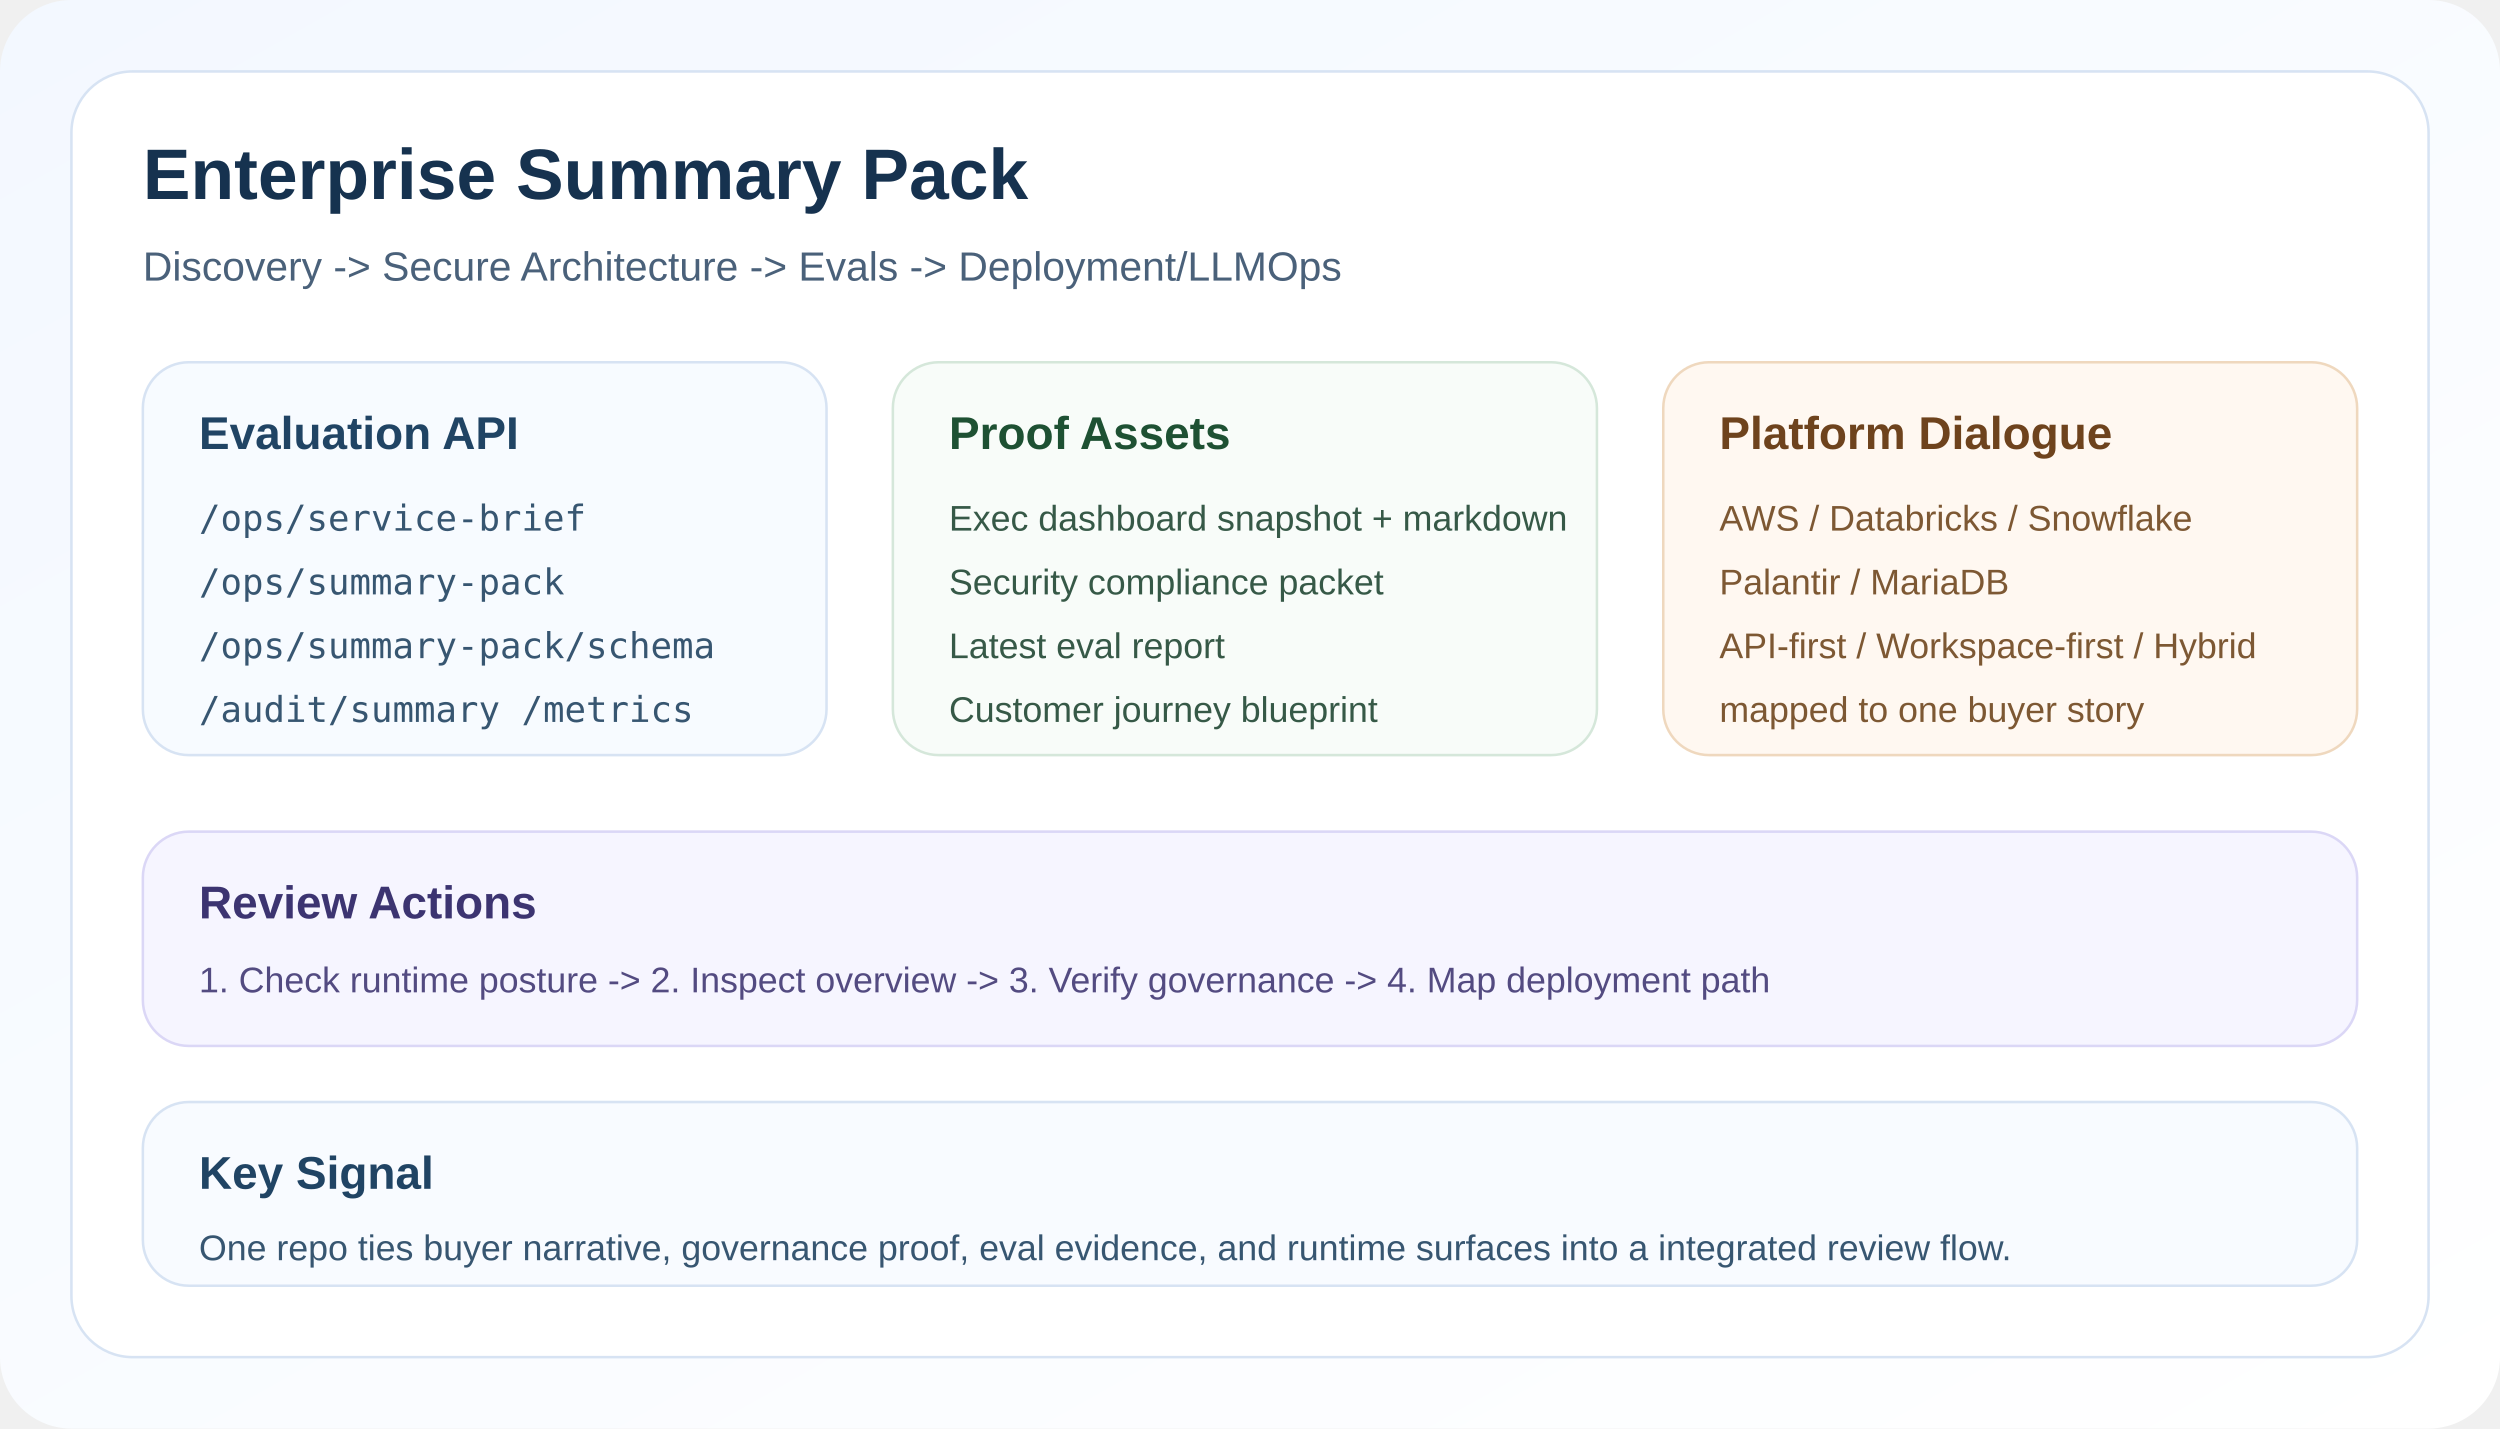
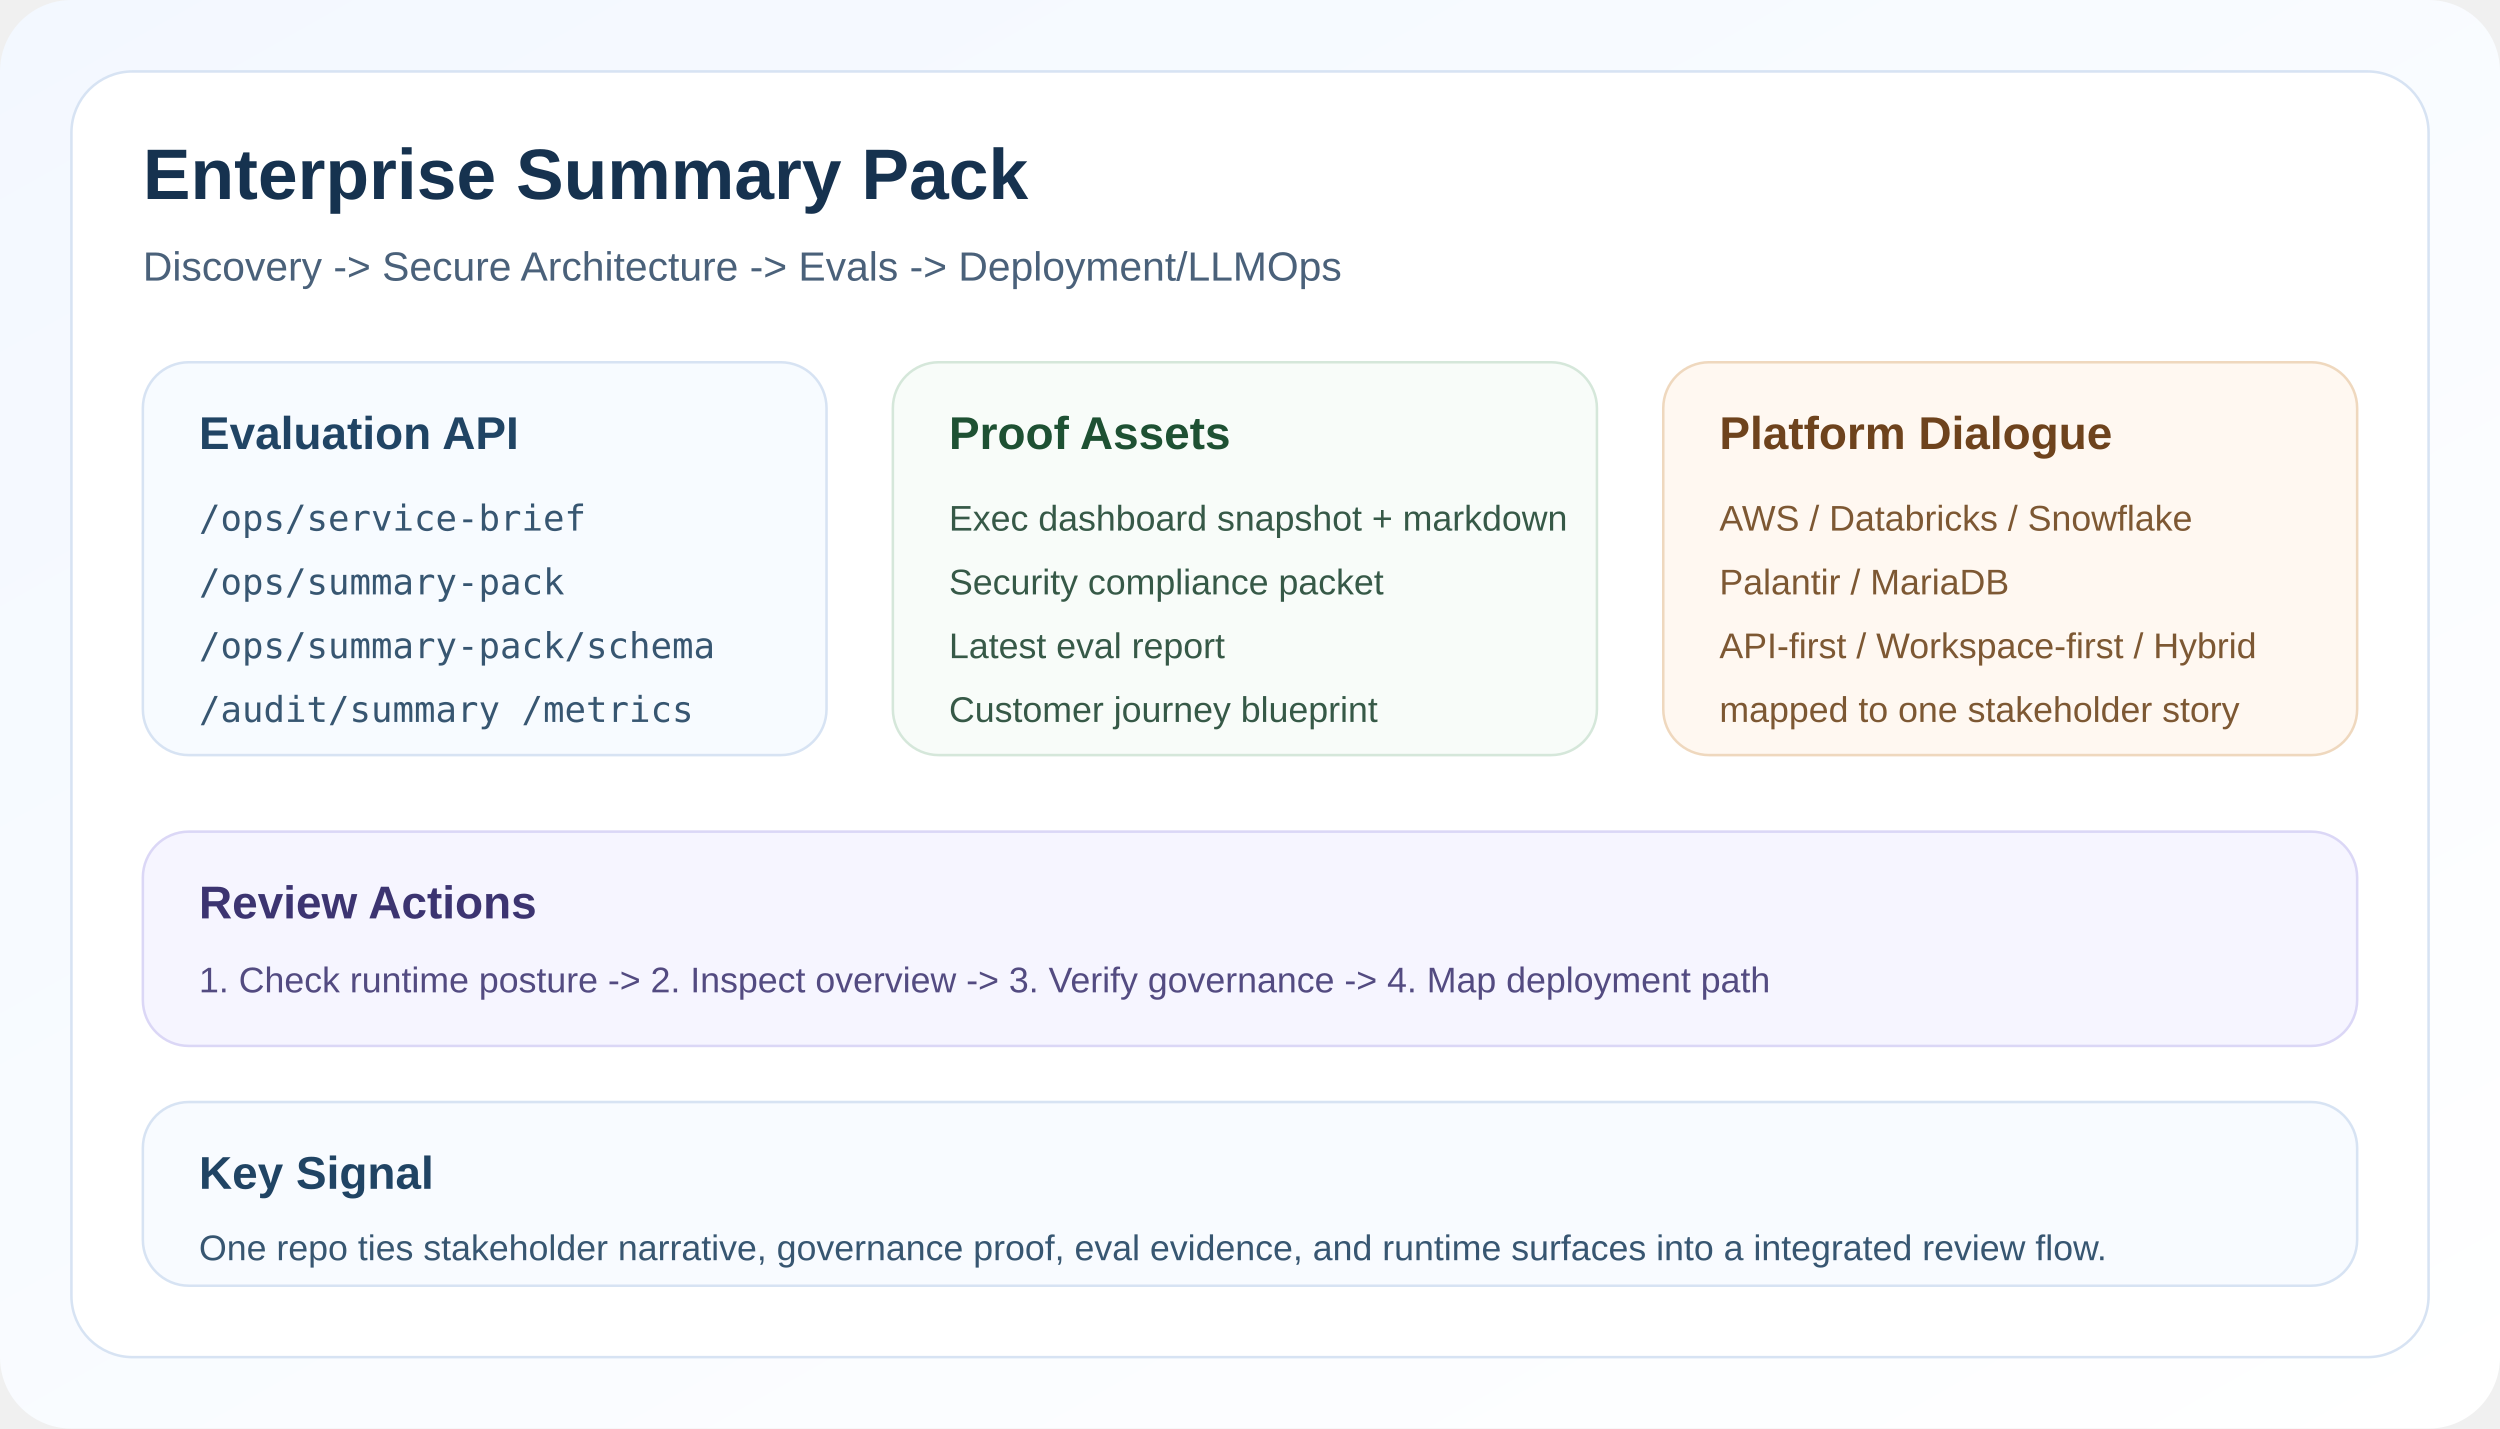
<svg xmlns="http://www.w3.org/2000/svg" width="980" height="560" viewBox="0 0 980 560" role="img" aria-labelledby="title desc">
  <defs>
    <linearGradient id="bg" x1="0%" x2="100%" y1="0%" y2="100%">
      <stop offset="0%" stop-color="#f3f8ff" />
      <stop offset="100%" stop-color="#ffffff" />
    </linearGradient>
  </defs>
  <rect width="980" height="560" rx="28" fill="url(#bg)" />
  <rect x="28" y="28" width="924" height="504" rx="24" fill="#ffffff" stroke="#d7e3f3" />
  <text x="56" y="78" fill="#16324f" font-family="IBM Plex Sans, Arial, sans-serif" font-size="28" font-weight="700">
    Enterprise Summary Pack
  </text>
  <text x="56" y="110" fill="#4a617a" font-family="IBM Plex Sans, Arial, sans-serif" font-size="16">
    Discovery -&gt; Secure Architecture -&gt; Evals -&gt; Deployment/LLMOps
  </text>
  <rect x="56" y="142" width="268" height="154" rx="18" fill="#f7fbff" stroke="#d7e3f3" />
  <text x="78" y="176" fill="#204464" font-family="IBM Plex Sans, Arial, sans-serif" font-size="18" font-weight="700">
    Evaluation API
  </text>
  <text x="78" y="208" fill="#375671" font-family="IBM Plex Mono, monospace" font-size="14">
    /ops/service-brief
  </text>
  <text x="78" y="233" fill="#375671" font-family="IBM Plex Mono, monospace" font-size="14">
    /ops/summary-pack
  </text>
  <text x="78" y="258" fill="#375671" font-family="IBM Plex Mono, monospace" font-size="14">
    /ops/summary-pack/schema
  </text>
  <text x="78" y="283" fill="#375671" font-family="IBM Plex Mono, monospace" font-size="14">
    /audit/summary  /metrics
  </text>
  <rect x="350" y="142" width="276" height="154" rx="18" fill="#f8fcf9" stroke="#d5e7da" />
  <text x="372" y="176" fill="#1e5133" font-family="IBM Plex Sans, Arial, sans-serif" font-size="18" font-weight="700">
    Proof Assets
  </text>
  <text x="372" y="208" fill="#365947" font-family="IBM Plex Sans, Arial, sans-serif" font-size="14">
    Exec dashboard snapshot + markdown
  </text>
  <text x="372" y="233" fill="#365947" font-family="IBM Plex Sans, Arial, sans-serif" font-size="14">
    Security compliance packet
  </text>
  <text x="372" y="258" fill="#365947" font-family="IBM Plex Sans, Arial, sans-serif" font-size="14">
    Latest eval report
  </text>
  <text x="372" y="283" fill="#365947" font-family="IBM Plex Sans, Arial, sans-serif" font-size="14">
    Customer journey blueprint
  </text>
  <rect x="652" y="142" width="272" height="154" rx="18" fill="#fff8f1" stroke="#efd8be" />
  <text x="674" y="176" fill="#6e431d" font-family="IBM Plex Sans, Arial, sans-serif" font-size="18" font-weight="700">
    Platform Dialogue
  </text>
  <text x="674" y="208" fill="#7d5833" font-family="IBM Plex Sans, Arial, sans-serif" font-size="14">
    AWS / Databricks / Snowflake
  </text>
  <text x="674" y="233" fill="#7d5833" font-family="IBM Plex Sans, Arial, sans-serif" font-size="14">
    Palantir / MariaDB
  </text>
  <text x="674" y="258" fill="#7d5833" font-family="IBM Plex Sans, Arial, sans-serif" font-size="14">
    API-first / Workspace-first / Hybrid
  </text>
  <text x="674" y="283" fill="#7d5833" font-family="IBM Plex Sans, Arial, sans-serif" font-size="14">
-     mapped to one buyer story
+     mapped to one stakeholder story
  </text>
  <rect x="56" y="326" width="868" height="84" rx="18" fill="#f6f5ff" stroke="#dbd7f6" />
  <text x="78" y="360" fill="#3c3471" font-family="IBM Plex Sans, Arial, sans-serif" font-size="18" font-weight="700">
    Review Actions
  </text>
  <text x="78" y="389" fill="#534b81" font-family="IBM Plex Sans, Arial, sans-serif" font-size="14">
    1. Check runtime posture -&gt; 2. Inspect overview -&gt; 3. Verify governance -&gt; 4. Map deployment path
  </text>
  <rect x="56" y="432" width="868" height="72" rx="18" fill="#f8fbff" stroke="#d7e3f3" />
  <text x="78" y="466" fill="#204464" font-family="IBM Plex Sans, Arial, sans-serif" font-size="18" font-weight="700">
    Key Signal
  </text>
  <text x="78" y="494" fill="#375671" font-family="IBM Plex Sans, Arial, sans-serif" font-size="14">
-     One repo ties buyer narrative, governance proof, eval evidence, and runtime surfaces into a integrated review flow.
+     One repo ties stakeholder narrative, governance proof, eval evidence, and runtime surfaces into a integrated review flow.
  </text>
</svg>
